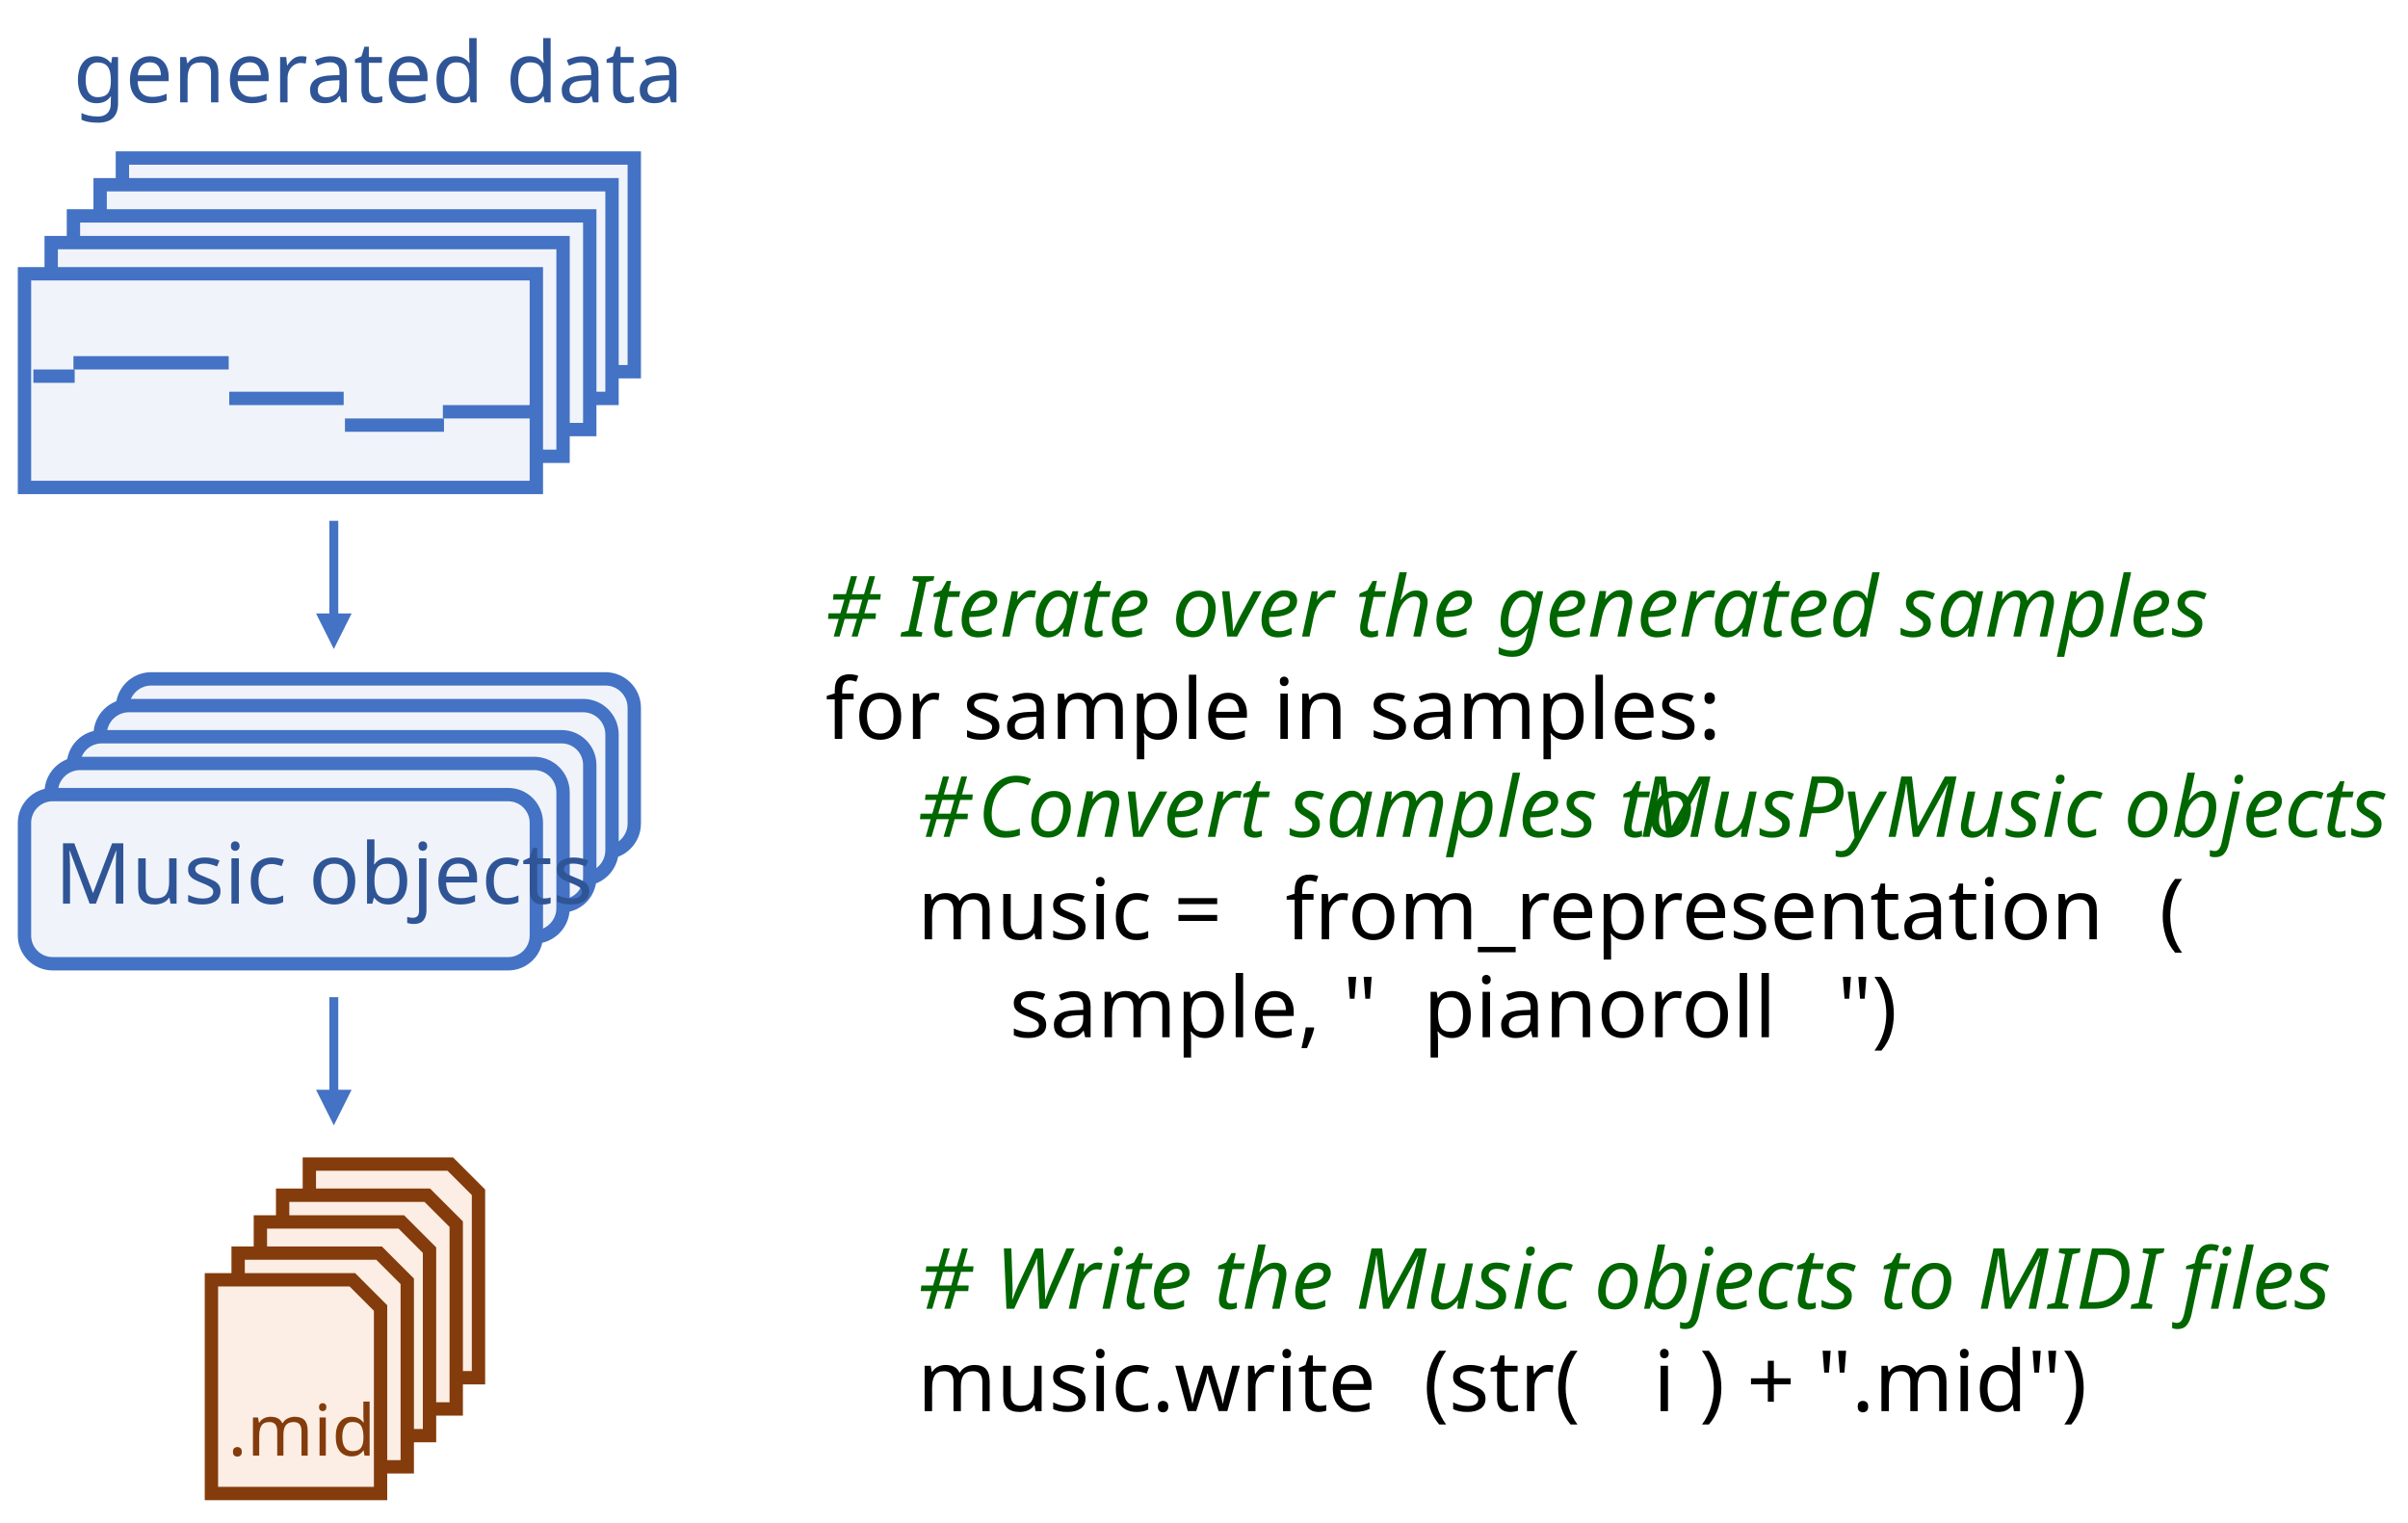
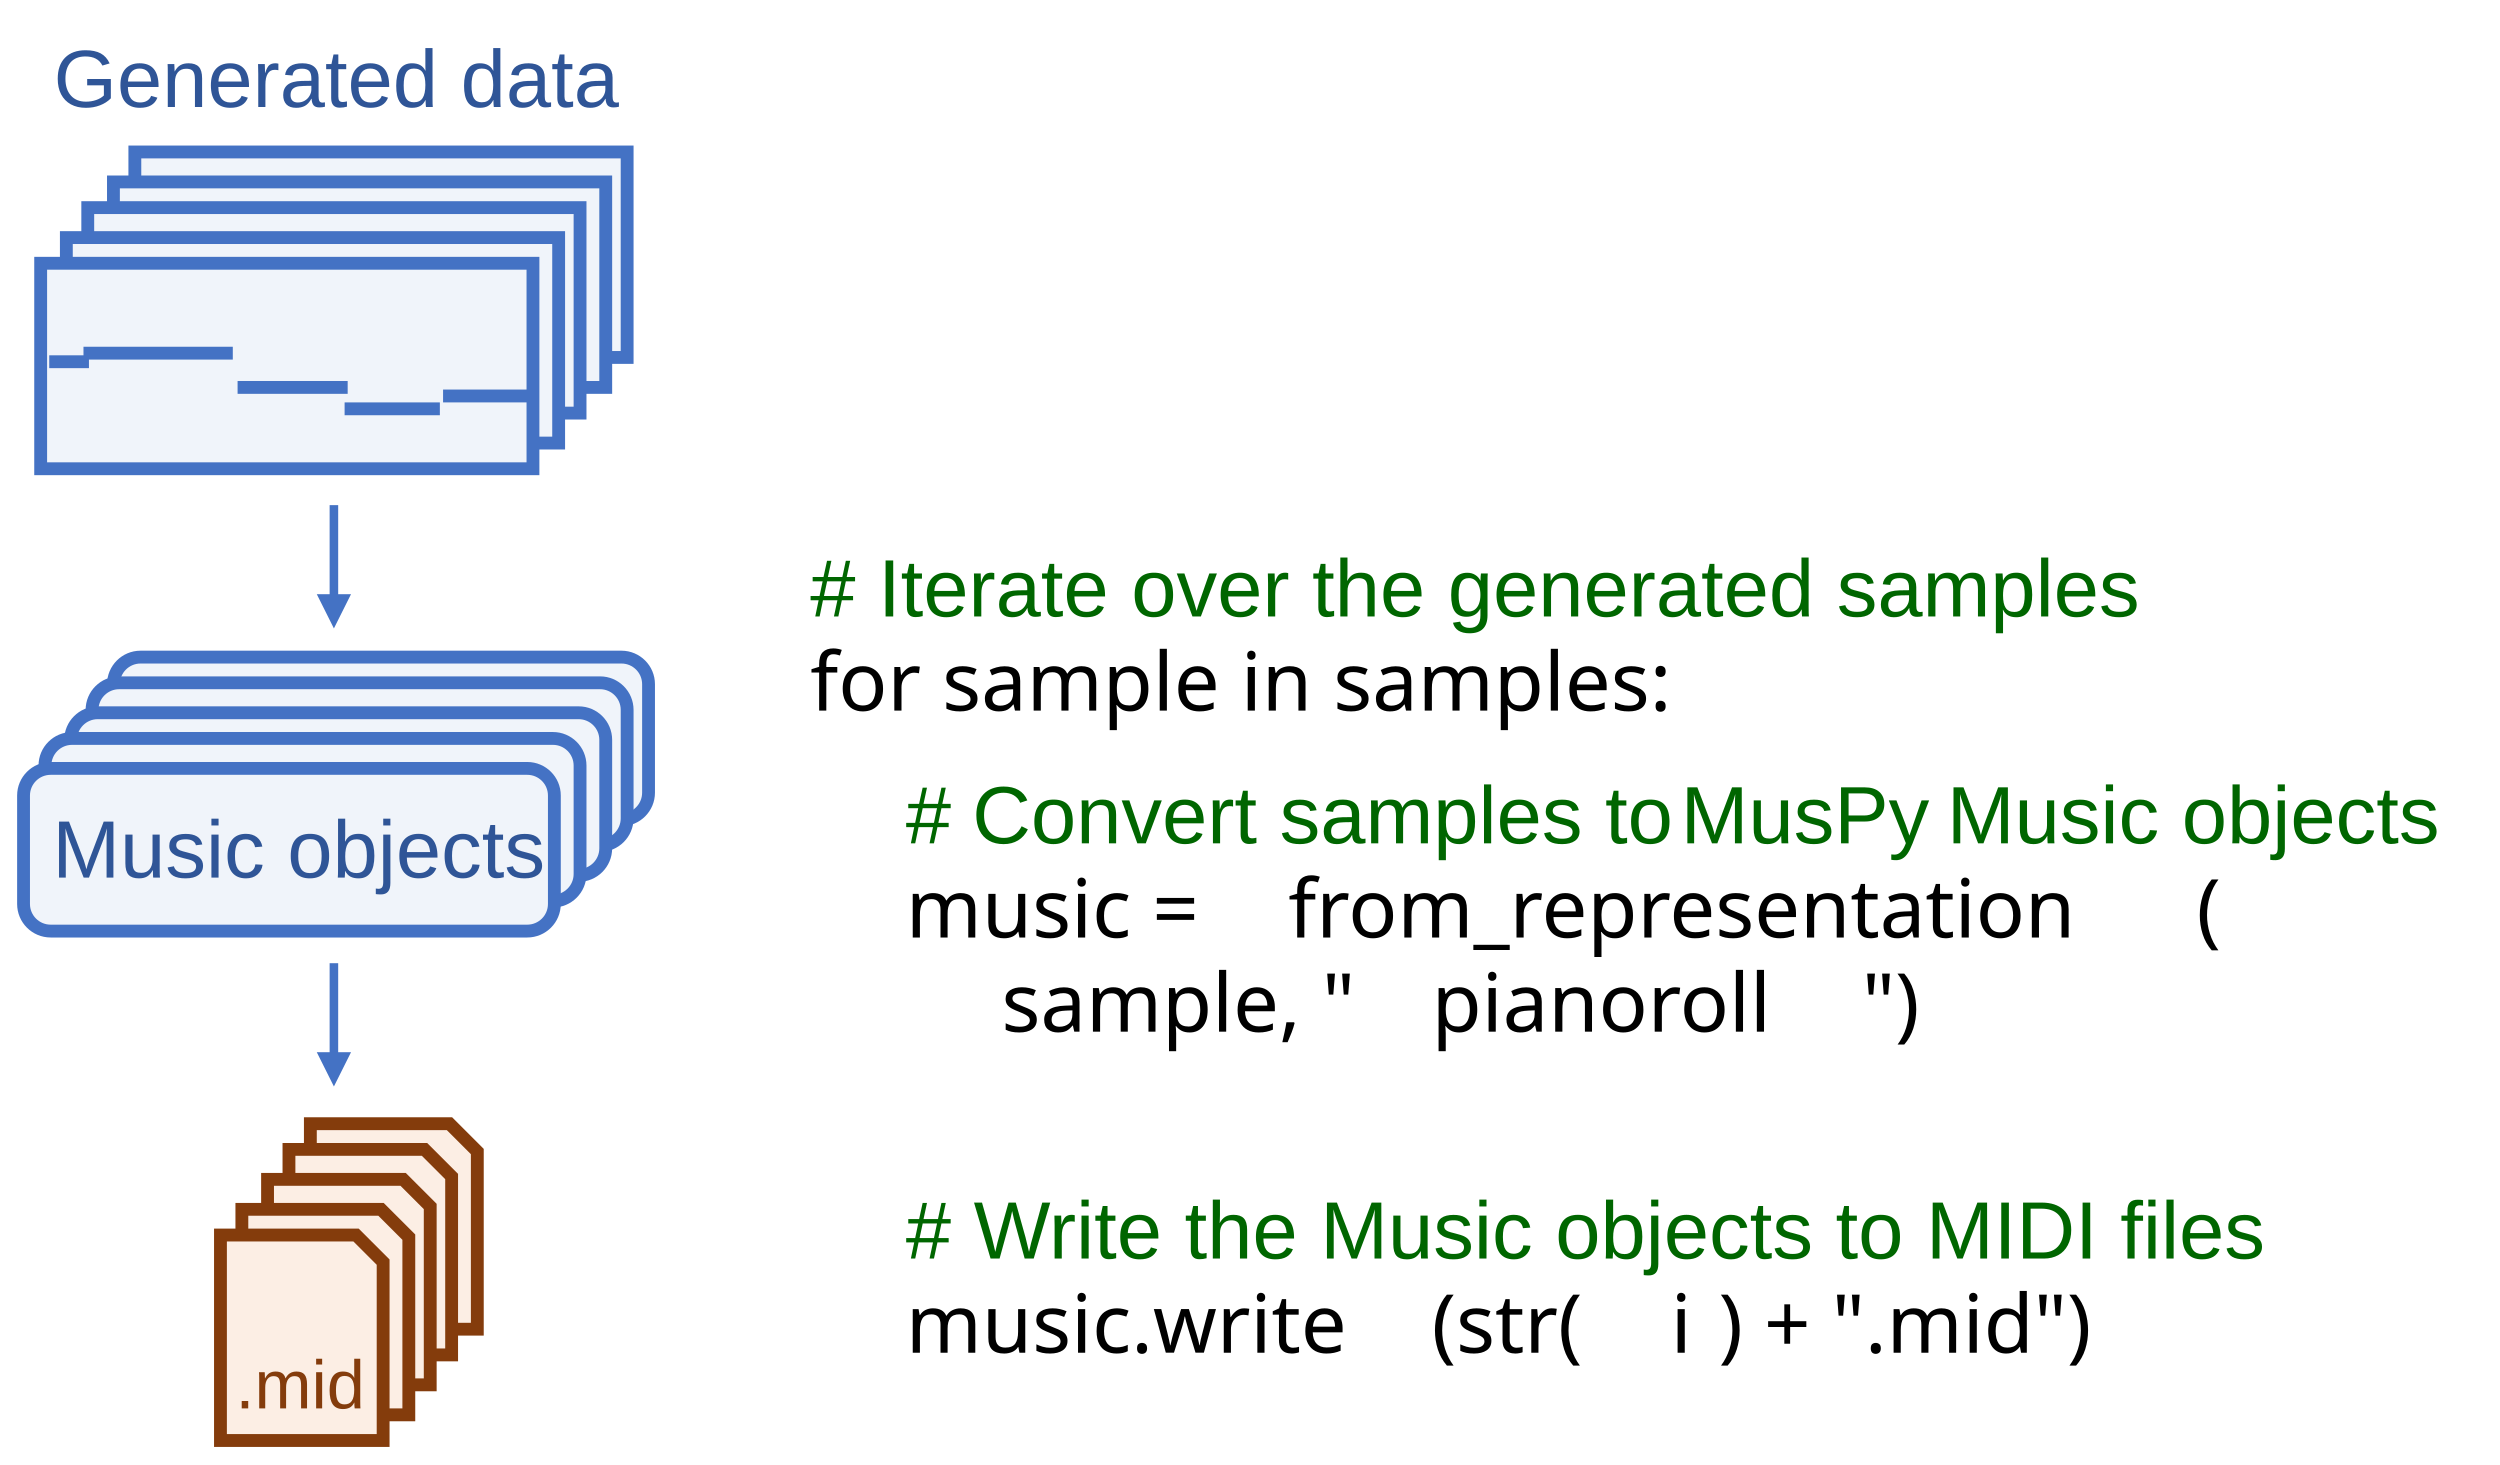
- <svg xmlns="http://www.w3.org/2000/svg" width="541" height="342" overflow="hidden">
+ <svg xmlns="http://www.w3.org/2000/svg" width="584" height="342" overflow="hidden">
  <defs>
    <clipPath id="clip0">
-       <path d="M354 362 895 362 895 704 354 704Z" fill-rule="evenodd" clip-rule="evenodd" />
+       <path d="M655 179 1239 179 1239 521 655 521Z" fill-rule="evenodd" clip-rule="evenodd" />
    </clipPath>
  </defs>
-   <g clip-path="url(#clip0)" transform="translate(-354 -362)">
-     <text fill="#2F5597" font-family="Calibri,Calibri_MSFontService,sans-serif" font-weight="400" font-size="19" transform="translate(370.463 385)">generated data</text>
-     <path d="M381.5 521C381.5 517.41 384.41 514.5 388 514.5L490 514.5C493.59 514.5 496.5 517.41 496.5 521L496.5 547C496.5 550.59 493.59 553.5 490 553.5L388 553.5C384.41 553.5 381.5 550.59 381.5 547Z" stroke="#4472C4" stroke-width="3" stroke-miterlimit="8" fill="#F0F4FA" fill-rule="evenodd" />
-     <path d="M376.5 527C376.5 523.41 379.41 520.5 383 520.5L485 520.5C488.59 520.5 491.5 523.41 491.5 527L491.5 553C491.5 556.59 488.59 559.5 485 559.5L383 559.5C379.41 559.5 376.5 556.59 376.5 553Z" stroke="#4472C4" stroke-width="3" stroke-miterlimit="8" fill="#F0F4FA" fill-rule="evenodd" />
-     <path d="M370.5 533.833C370.5 530.336 373.336 527.5 376.833 527.5L480.167 527.5C483.664 527.5 486.5 530.336 486.5 533.833L486.5 559.167C486.5 562.664 483.664 565.5 480.167 565.5L376.833 565.5C373.336 565.5 370.5 562.664 370.5 559.167Z" stroke="#4472C4" stroke-width="3" stroke-miterlimit="8" fill="#F0F4FA" fill-rule="evenodd" />
-     <path d="M365.5 540C365.5 536.41 368.41 533.5 372 533.5L474 533.5C477.59 533.5 480.5 536.41 480.5 540L480.5 566C480.5 569.59 477.59 572.5 474 572.5L372 572.5C368.41 572.5 365.5 569.59 365.5 566Z" stroke="#4472C4" stroke-width="3" stroke-miterlimit="8" fill="#F0F4FA" fill-rule="evenodd" />
-     <path d="M359.5 546.833C359.5 543.336 362.336 540.5 365.833 540.5L468.167 540.5C471.664 540.5 474.5 543.336 474.5 546.833L474.5 572.167C474.5 575.664 471.664 578.5 468.167 578.5L365.833 578.5C362.336 578.5 359.5 575.664 359.5 572.167Z" stroke="#4472C4" stroke-width="3" stroke-miterlimit="8" fill="#F0F4FA" fill-rule="evenodd" />
-     <text fill="#2F5597" font-family="Calibri,Calibri_MSFontService,sans-serif" font-weight="400" font-size="19" transform="translate(366.312 565)">Music objects<tspan fill="#006600" font-style="italic" x="173.151" y="-60"># Iterate over the generated samples</tspan>
-       <tspan fill="#000000" font-family="Consolas,Consolas_MSFontService,sans-serif" x="173.151" y="-37">for sample in samples:</tspan>
-       <tspan fill="#006600" font-style="italic" x="193.817" y="-15"># </tspan>
-       <tspan fill="#006600" font-style="italic" x="207.317" y="-15">Convert samples to </tspan>
-       <tspan fill="#006600" font-style="italic" x="355.931" y="-15">MusPy</tspan>
-       <tspan fill="#006600" font-style="italic" x="411.217" y="-15">Music objects</tspan>
-       <tspan fill="#000000" font-family="Consolas,Consolas_MSFontService,sans-serif" x="193.817" y="8">music = </tspan>
-       <tspan fill="#000000" font-family="Consolas,Consolas_MSFontService,sans-serif" x="276.484" y="8">from_representation</tspan>
-       <tspan fill="#000000" font-family="Consolas,Consolas_MSFontService,sans-serif" x="472.817" y="8">(</tspan>
-       <tspan fill="#000000" font-family="Consolas,Consolas_MSFontService,sans-serif" x="214.484" y="30">sample, "</tspan>
-       <tspan fill="#000000" font-family="Consolas,Consolas_MSFontService,sans-serif" x="307.484" y="30">pianoroll</tspan>
-       <tspan fill="#000000" font-family="Consolas,Consolas_MSFontService,sans-serif" x="400.484" y="30">")</tspan>
+   <g clip-path="url(#clip0)" transform="translate(-655 -179)">
+     <text fill="#2F5597" font-family="Arial,Arial_MSFontService,sans-serif" font-weight="400" font-size="19" transform="translate(667.534 204)">Generated data</text>
+     <path d="M681.5 338.833C681.5 335.336 684.336 332.5 687.833 332.5L800.167 332.5C803.664 332.5 806.5 335.336 806.5 338.833L806.5 364.167C806.5 367.664 803.664 370.5 800.167 370.5L687.833 370.5C684.336 370.5 681.5 367.664 681.5 364.167Z" stroke="#4472C4" stroke-width="3" stroke-miterlimit="8" fill="#F0F4FA" fill-rule="evenodd" />
+     <path d="M676.5 344.833C676.5 341.336 679.336 338.5 682.833 338.5L795.167 338.5C798.664 338.5 801.5 341.336 801.5 344.833L801.5 370.167C801.5 373.664 798.664 376.5 795.167 376.5L682.833 376.5C679.336 376.5 676.5 373.664 676.5 370.167Z" stroke="#4472C4" stroke-width="3" stroke-miterlimit="8" fill="#F0F4FA" fill-rule="evenodd" />
+     <path d="M671.5 351.833C671.5 348.336 674.336 345.5 677.833 345.5L790.167 345.5C793.664 345.5 796.5 348.336 796.5 351.833L796.5 377.167C796.5 380.664 793.664 383.5 790.167 383.5L677.833 383.5C674.336 383.5 671.5 380.664 671.5 377.167Z" stroke="#4472C4" stroke-width="3" stroke-miterlimit="8" fill="#F0F4FA" fill-rule="evenodd" />
+     <path d="M665.5 357.833C665.5 354.336 668.336 351.5 671.833 351.5L784.167 351.5C787.664 351.5 790.5 354.336 790.5 357.833L790.5 383.167C790.5 386.664 787.664 389.5 784.167 389.5L671.833 389.5C668.336 389.5 665.5 386.664 665.5 383.167Z" stroke="#4472C4" stroke-width="3" stroke-miterlimit="8" fill="#F0F4FA" fill-rule="evenodd" />
+     <path d="M660.5 364.833C660.5 361.336 663.336 358.5 666.833 358.5L778.167 358.5C781.664 358.5 784.5 361.336 784.5 364.833L784.5 390.167C784.5 393.664 781.664 396.5 778.167 396.5L666.833 396.5C663.336 396.5 660.5 393.664 660.5 390.167Z" stroke="#4472C4" stroke-width="3" stroke-miterlimit="8" fill="#F0F4FA" fill-rule="evenodd" />
+     <text fill="#2F5597" font-family="Arial,Arial_MSFontService,sans-serif" font-weight="400" font-size="19" transform="translate(667.225 384)">Music objects<tspan fill="#006600" x="177.051" y="-61"># Iterate over the generated samples</tspan>
+       <tspan fill="#000000" font-family="Lucida Console,Lucida Console_MSFontService,sans-serif" font-stretch="semi-condensed" x="177.051" y="-39">for sample in samples:</tspan>
+       <tspan fill="#006600" x="199.384" y="-8"># </tspan>
+       <tspan fill="#006600" x="214.884" y="-8">Convert samples to </tspan>
+       <tspan fill="#006600" x="380.384" y="-8">MusPy</tspan>
+       <tspan fill="#006600" x="442.551" y="-8">Music objects</tspan>
+       <tspan fill="#000000" font-family="Lucida Console,Lucida Console_MSFontService,sans-serif" font-stretch="semi-condensed" x="199.384" y="14">music = </tspan>
+       <tspan fill="#000000" font-family="Lucida Console,Lucida Console_MSFontService,sans-serif" font-stretch="semi-condensed" x="288.718" y="14">from_representation</tspan>
+       <tspan fill="#000000" font-family="Lucida Console,Lucida Console_MSFontService,sans-serif" font-stretch="semi-condensed" x="500.884" y="14">(</tspan>
+       <tspan fill="#000000" font-family="Lucida Console,Lucida Console_MSFontService,sans-serif" font-stretch="semi-condensed" x="221.718" y="36">sample, "</tspan>
+       <tspan fill="#000000" font-family="Lucida Console,Lucida Console_MSFontService,sans-serif" font-stretch="semi-condensed" x="322.218" y="36">pianoroll</tspan>
+       <tspan fill="#000000" font-family="Lucida Console,Lucida Console_MSFontService,sans-serif" font-stretch="semi-condensed" x="422.717" y="36">")</tspan>
    </text>
-     <rect x="381.5" y="397.5" width="115" height="48" stroke="#4472C4" stroke-width="3" stroke-miterlimit="8" fill="#F0F4FA" />
-     <rect x="376.5" y="403.5" width="115" height="48" stroke="#4472C4" stroke-width="3" stroke-miterlimit="8" fill="#F0F4FA" />
-     <rect x="370.5" y="410.5" width="116" height="48" stroke="#4472C4" stroke-width="3" stroke-miterlimit="8" fill="#F0F4FA" />
-     <rect x="365.5" y="416.5" width="115" height="48" stroke="#4472C4" stroke-width="3" stroke-miterlimit="8" fill="#F0F4FA" />
-     <rect x="359.5" y="423.5" width="115" height="48" stroke="#4472C4" stroke-width="3" stroke-miterlimit="8" fill="#F0F4FA" />
-     <path d="M370.5 443.5 405.381 443.5" stroke="#4472C4" stroke-width="3" stroke-miterlimit="8" fill="none" fill-rule="evenodd" />
-     <path d="M361.5 446.5 370.778 446.5" stroke="#4472C4" stroke-width="3" stroke-miterlimit="8" fill="none" fill-rule="evenodd" />
-     <path d="M405.5 451.5 431.214 451.5" stroke="#4472C4" stroke-width="3" stroke-miterlimit="8" fill="none" fill-rule="evenodd" />
-     <path d="M453.5 454.5 474.62 454.5" stroke="#4472C4" stroke-width="3" stroke-miterlimit="8" fill="none" fill-rule="evenodd" />
-     <path d="M431.5 457.5 453.75 457.5" stroke="#4472C4" stroke-width="3" stroke-miterlimit="8" fill="none" fill-rule="evenodd" />
-     <path d="M430 479 430 501.133 428 501.133 428 479ZM433 499.8 429 507.8 425 499.8Z" fill="#4472C4" />
-     <text fill="#006600" font-family="Calibri,Calibri_MSFontService,sans-serif" font-style="italic" font-weight="400" font-size="19" transform="translate(560.296 656)"># Write the Music objects to MIDI files<tspan fill="#000000" font-family="Consolas,Consolas_MSFontService,sans-serif" font-style="normal" x="-0.167" y="23">music.write</tspan>
-       <tspan fill="#000000" font-family="Consolas,Consolas_MSFontService,sans-serif" font-style="normal" x="113.5" y="23">(str(</tspan>
-       <tspan fill="#000000" font-family="Consolas,Consolas_MSFontService,sans-serif" font-style="normal" x="165.167" y="23">i</tspan>
-       <tspan fill="#000000" font-family="Consolas,Consolas_MSFontService,sans-serif" font-style="normal" x="175.5" y="23">) + ".mid")</tspan>
+     <rect x="686.5" y="214.5" width="115" height="48" stroke="#4472C4" stroke-width="3" stroke-miterlimit="8" fill="#F0F4FA" />
+     <rect x="681.5" y="221.5" width="115" height="48" stroke="#4472C4" stroke-width="3" stroke-miterlimit="8" fill="#F0F4FA" />
+     <rect x="675.5" y="227.5" width="115" height="48" stroke="#4472C4" stroke-width="3" stroke-miterlimit="8" fill="#F0F4FA" />
+     <rect x="670.5" y="234.5" width="115" height="48" stroke="#4472C4" stroke-width="3" stroke-miterlimit="8" fill="#F0F4FA" />
+     <rect x="664.5" y="240.5" width="115" height="48" stroke="#4472C4" stroke-width="3" stroke-miterlimit="8" fill="#F0F4FA" />
+     <path d="M674.5 261.5 709.381 261.5" stroke="#4472C4" stroke-width="3" stroke-miterlimit="8" fill="none" fill-rule="evenodd" />
+     <path d="M666.5 263.5 675.778 263.5" stroke="#4472C4" stroke-width="3" stroke-miterlimit="8" fill="none" fill-rule="evenodd" />
+     <path d="M710.5 269.5 736.214 269.5" stroke="#4472C4" stroke-width="3" stroke-miterlimit="8" fill="none" fill-rule="evenodd" />
+     <path d="M758.5 271.5 779.62 271.5" stroke="#4472C4" stroke-width="3" stroke-miterlimit="8" fill="none" fill-rule="evenodd" />
+     <path d="M735.5 274.5 757.75 274.5" stroke="#4472C4" stroke-width="3" stroke-miterlimit="8" fill="none" fill-rule="evenodd" />
+     <path d="M734 297 734 319.133 732 319.133 732 297ZM737 317.8 733 325.8 729 317.8Z" fill="#4472C4" />
+     <text fill="#006600" font-family="Arial,Arial_MSFontService,sans-serif" font-weight="400" font-size="19" transform="translate(866.609 473)"># Write the Music objects to MIDI files<tspan fill="#000000" font-family="Lucida Console,Lucida Console_MSFontService,sans-serif" font-stretch="semi-condensed" x="0" y="22">music.write</tspan>
+       <tspan fill="#000000" font-family="Lucida Console,Lucida Console_MSFontService,sans-serif" font-stretch="semi-condensed" x="122.833" y="22">(str(</tspan>
+       <tspan fill="#000000" font-family="Lucida Console,Lucida Console_MSFontService,sans-serif" font-stretch="semi-condensed" x="178.667" y="22">i</tspan>
+       <tspan fill="#000000" font-family="Lucida Console,Lucida Console_MSFontService,sans-serif" font-stretch="semi-condensed" x="189.833" y="22">) + ".mid")</tspan>
    </text>
-     <path d="M423.5 623.5 455.167 623.5 461.5 629.833 461.5 671.5 423.5 671.5Z" stroke="#843C0C" stroke-width="3" stroke-miterlimit="8" fill="#FCEEE4" fill-rule="evenodd" />
-     <path d="M417.5 630.5 450 630.5 456.5 637 456.5 678.5 417.5 678.5Z" stroke="#843C0C" stroke-width="3" stroke-miterlimit="8" fill="#FCEEE4" fill-rule="evenodd" />
-     <path d="M412.5 636.5 444.167 636.5 450.5 642.833 450.5 684.5 412.5 684.5Z" stroke="#843C0C" stroke-width="3" stroke-miterlimit="8" fill="#FCEEE4" fill-rule="evenodd" />
-     <path d="M407.5 643.5 439.167 643.5 445.5 649.833 445.5 691.5 407.5 691.5Z" stroke="#843C0C" stroke-width="3" stroke-miterlimit="8" fill="#FCEEE4" fill-rule="evenodd" />
-     <path d="M401.5 649.5 433.167 649.5 439.5 655.833 439.5 697.5 401.5 697.5Z" stroke="#843C0C" stroke-width="3" stroke-miterlimit="8" fill="#FCEEE4" fill-rule="evenodd" />
-     <text fill="#843C0C" font-family="Calibri,Calibri_MSFontService,sans-serif" font-weight="400" font-size="16" transform="translate(405.183 689)">.mid</text>
-     <path d="M430 586 430 608.133 428 608.133 428 586ZM433 606.8 429 614.8 425 606.8Z" fill="#4472C4" />
+     <path d="M727.5 441.5 760 441.5 766.5 448 766.5 489.5 727.5 489.5Z" stroke="#843C0C" stroke-width="3" stroke-miterlimit="8" fill="#FCEEE4" fill-rule="evenodd" />
+     <path d="M722.5 447.5 754.167 447.5 760.5 453.833 760.5 495.5 722.5 495.5Z" stroke="#843C0C" stroke-width="3" stroke-miterlimit="8" fill="#FCEEE4" fill-rule="evenodd" />
+     <path d="M717.5 454.5 749.167 454.5 755.5 460.833 755.5 502.5 717.5 502.5Z" stroke="#843C0C" stroke-width="3" stroke-miterlimit="8" fill="#FCEEE4" fill-rule="evenodd" />
+     <path d="M711.5 461.5 744 461.5 750.5 468 750.5 509.5 711.5 509.5Z" stroke="#843C0C" stroke-width="3" stroke-miterlimit="8" fill="#FCEEE4" fill-rule="evenodd" />
+     <path d="M706.5 467.5 738.167 467.5 744.5 473.833 744.5 515.5 706.5 515.5Z" stroke="#843C0C" stroke-width="3" stroke-miterlimit="8" fill="#FCEEE4" fill-rule="evenodd" />
+     <text fill="#843C0C" font-family="Arial,Arial_MSFontService,sans-serif" font-weight="400" font-size="16" transform="translate(709.996 508)">.mid</text>
+     <path d="M734 404 734 426.133 732 426.133 732 404ZM737 424.8 733 432.8 729 424.8Z" fill="#4472C4" />
  </g>
</svg>
